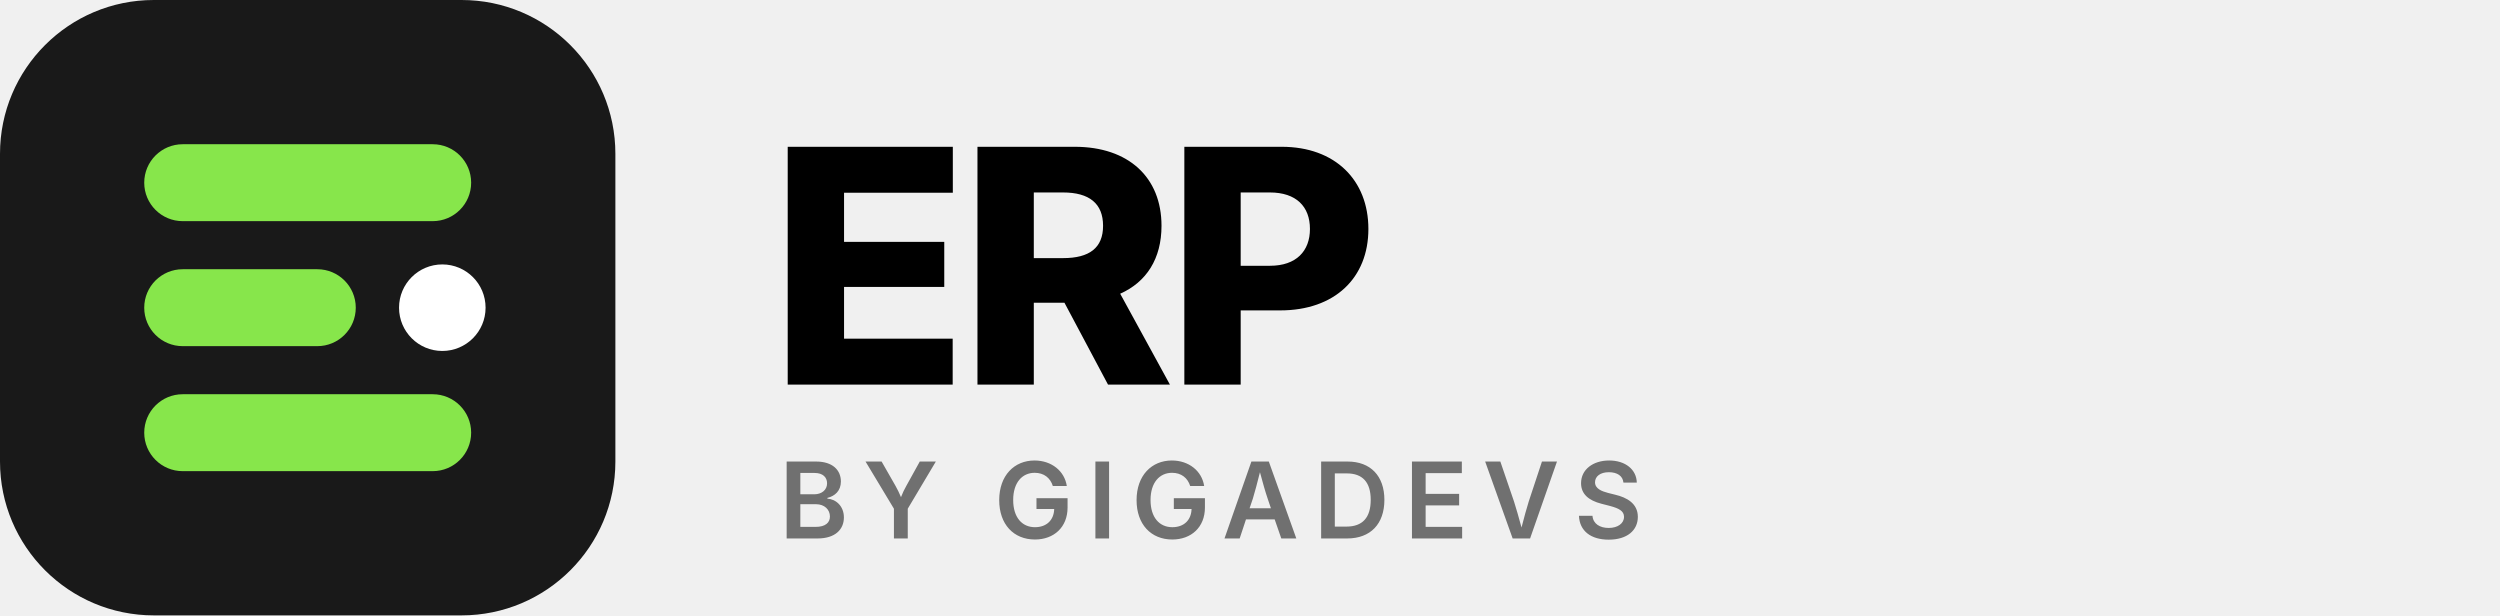
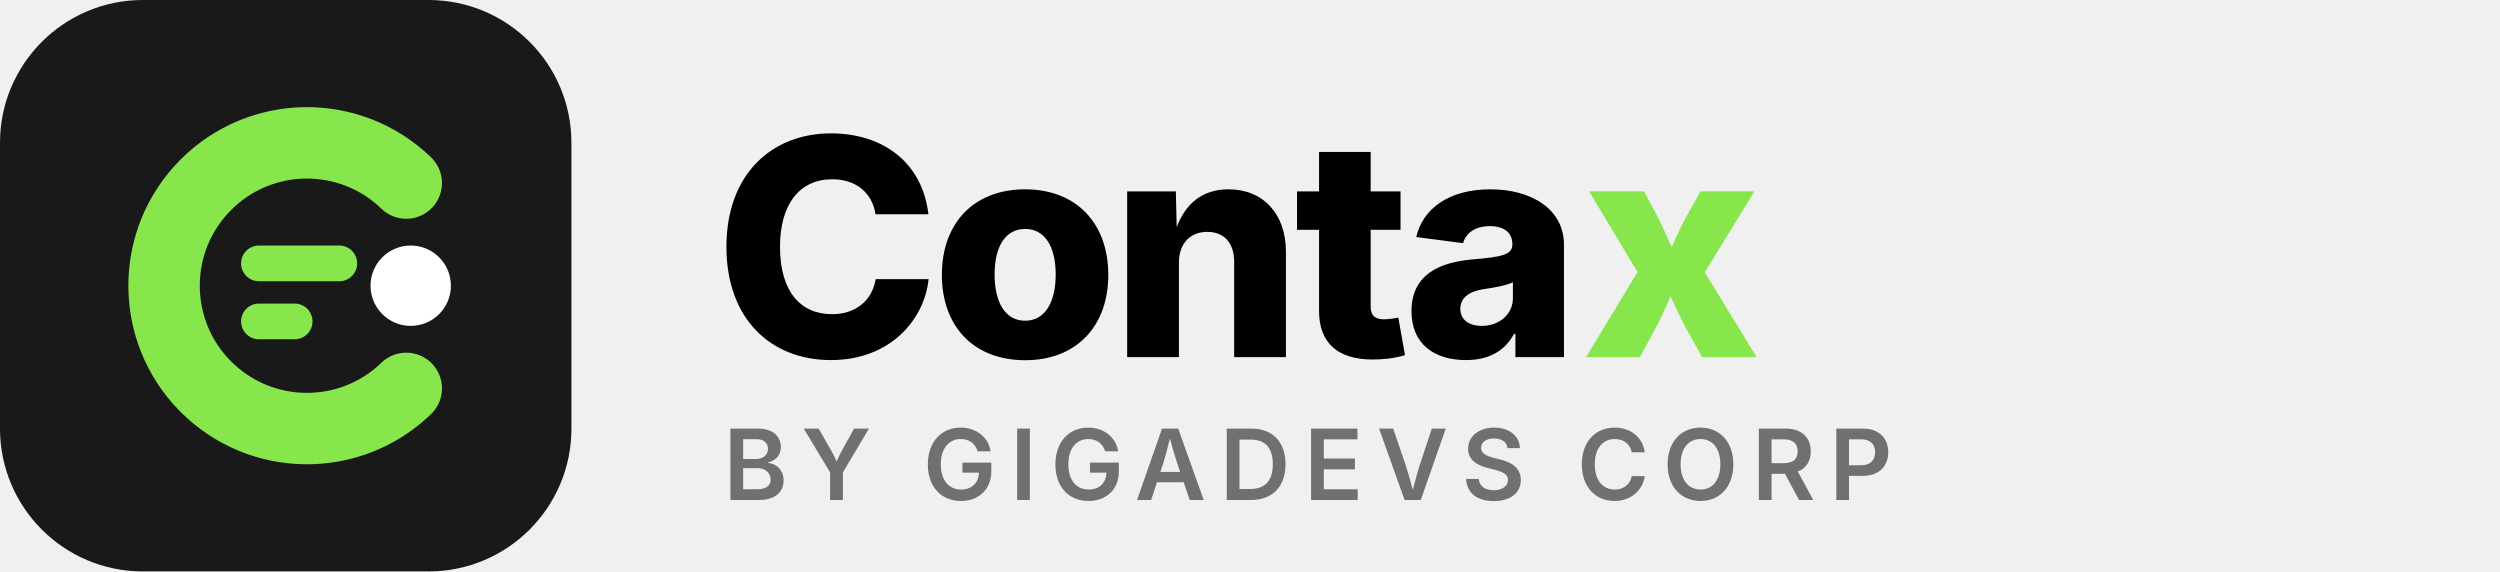
- <svg xmlns="http://www.w3.org/2000/svg" viewBox="0 0 260 64" role="img" aria-label="ERP by Gigadevs">
+ <svg xmlns="http://www.w3.org/2000/svg" viewBox="0 0 280 64" role="img" aria-label="Contax by Gigadevs">
  <rect width="64" height="64" rx="16" fill="#191919" />
-   <rect x="15" y="15" width="34" height="8" rx="4" fill="#87e64b" />
-   <rect x="15" y="28" width="22" height="8" rx="4" fill="#87e64b" />
-   <rect x="15" y="41" width="34" height="8" rx="4" fill="#87e64b" />
+   <path d="M45.5 20.5 A16 16 0 1 0 45.5 43.5" fill="none" stroke="#87e64b" stroke-width="8" stroke-linecap="round" />
+   <rect x="27" y="27.5" width="13" height="4" rx="2" fill="#87e64b" />
+   <rect x="27" y="34" width="8" height="4" rx="2" fill="#87e64b" />
  <circle cx="46" cy="32" r="4.5" fill="#ffffff" />
-   <text x="80" y="40" font-family="Inter, -apple-system, Segoe UI, Helvetica, Arial, sans-serif" font-size="34" font-weight="800" fill="currentColor" letter-spacing="-1">ERP</text>
-   <text x="81" y="56" font-family="Inter, -apple-system, Segoe UI, Helvetica, Arial, sans-serif" font-size="11" font-weight="600" fill="#707070" letter-spacing="1.5">BY GIGADEVS</text>
+   <text x="80" y="40" font-family="Inter, -apple-system, Segoe UI, Helvetica, Arial, sans-serif" font-size="34" font-weight="800" fill="currentColor" letter-spacing="-1">Conta<tspan fill="#87e64b">x</tspan>
+   </text>
+   <text x="81" y="56" font-family="Inter, -apple-system, Segoe UI, Helvetica, Arial, sans-serif" font-size="11" font-weight="600" fill="#707070" letter-spacing="1.5">BY GIGADEVS CORP</text>
</svg>
